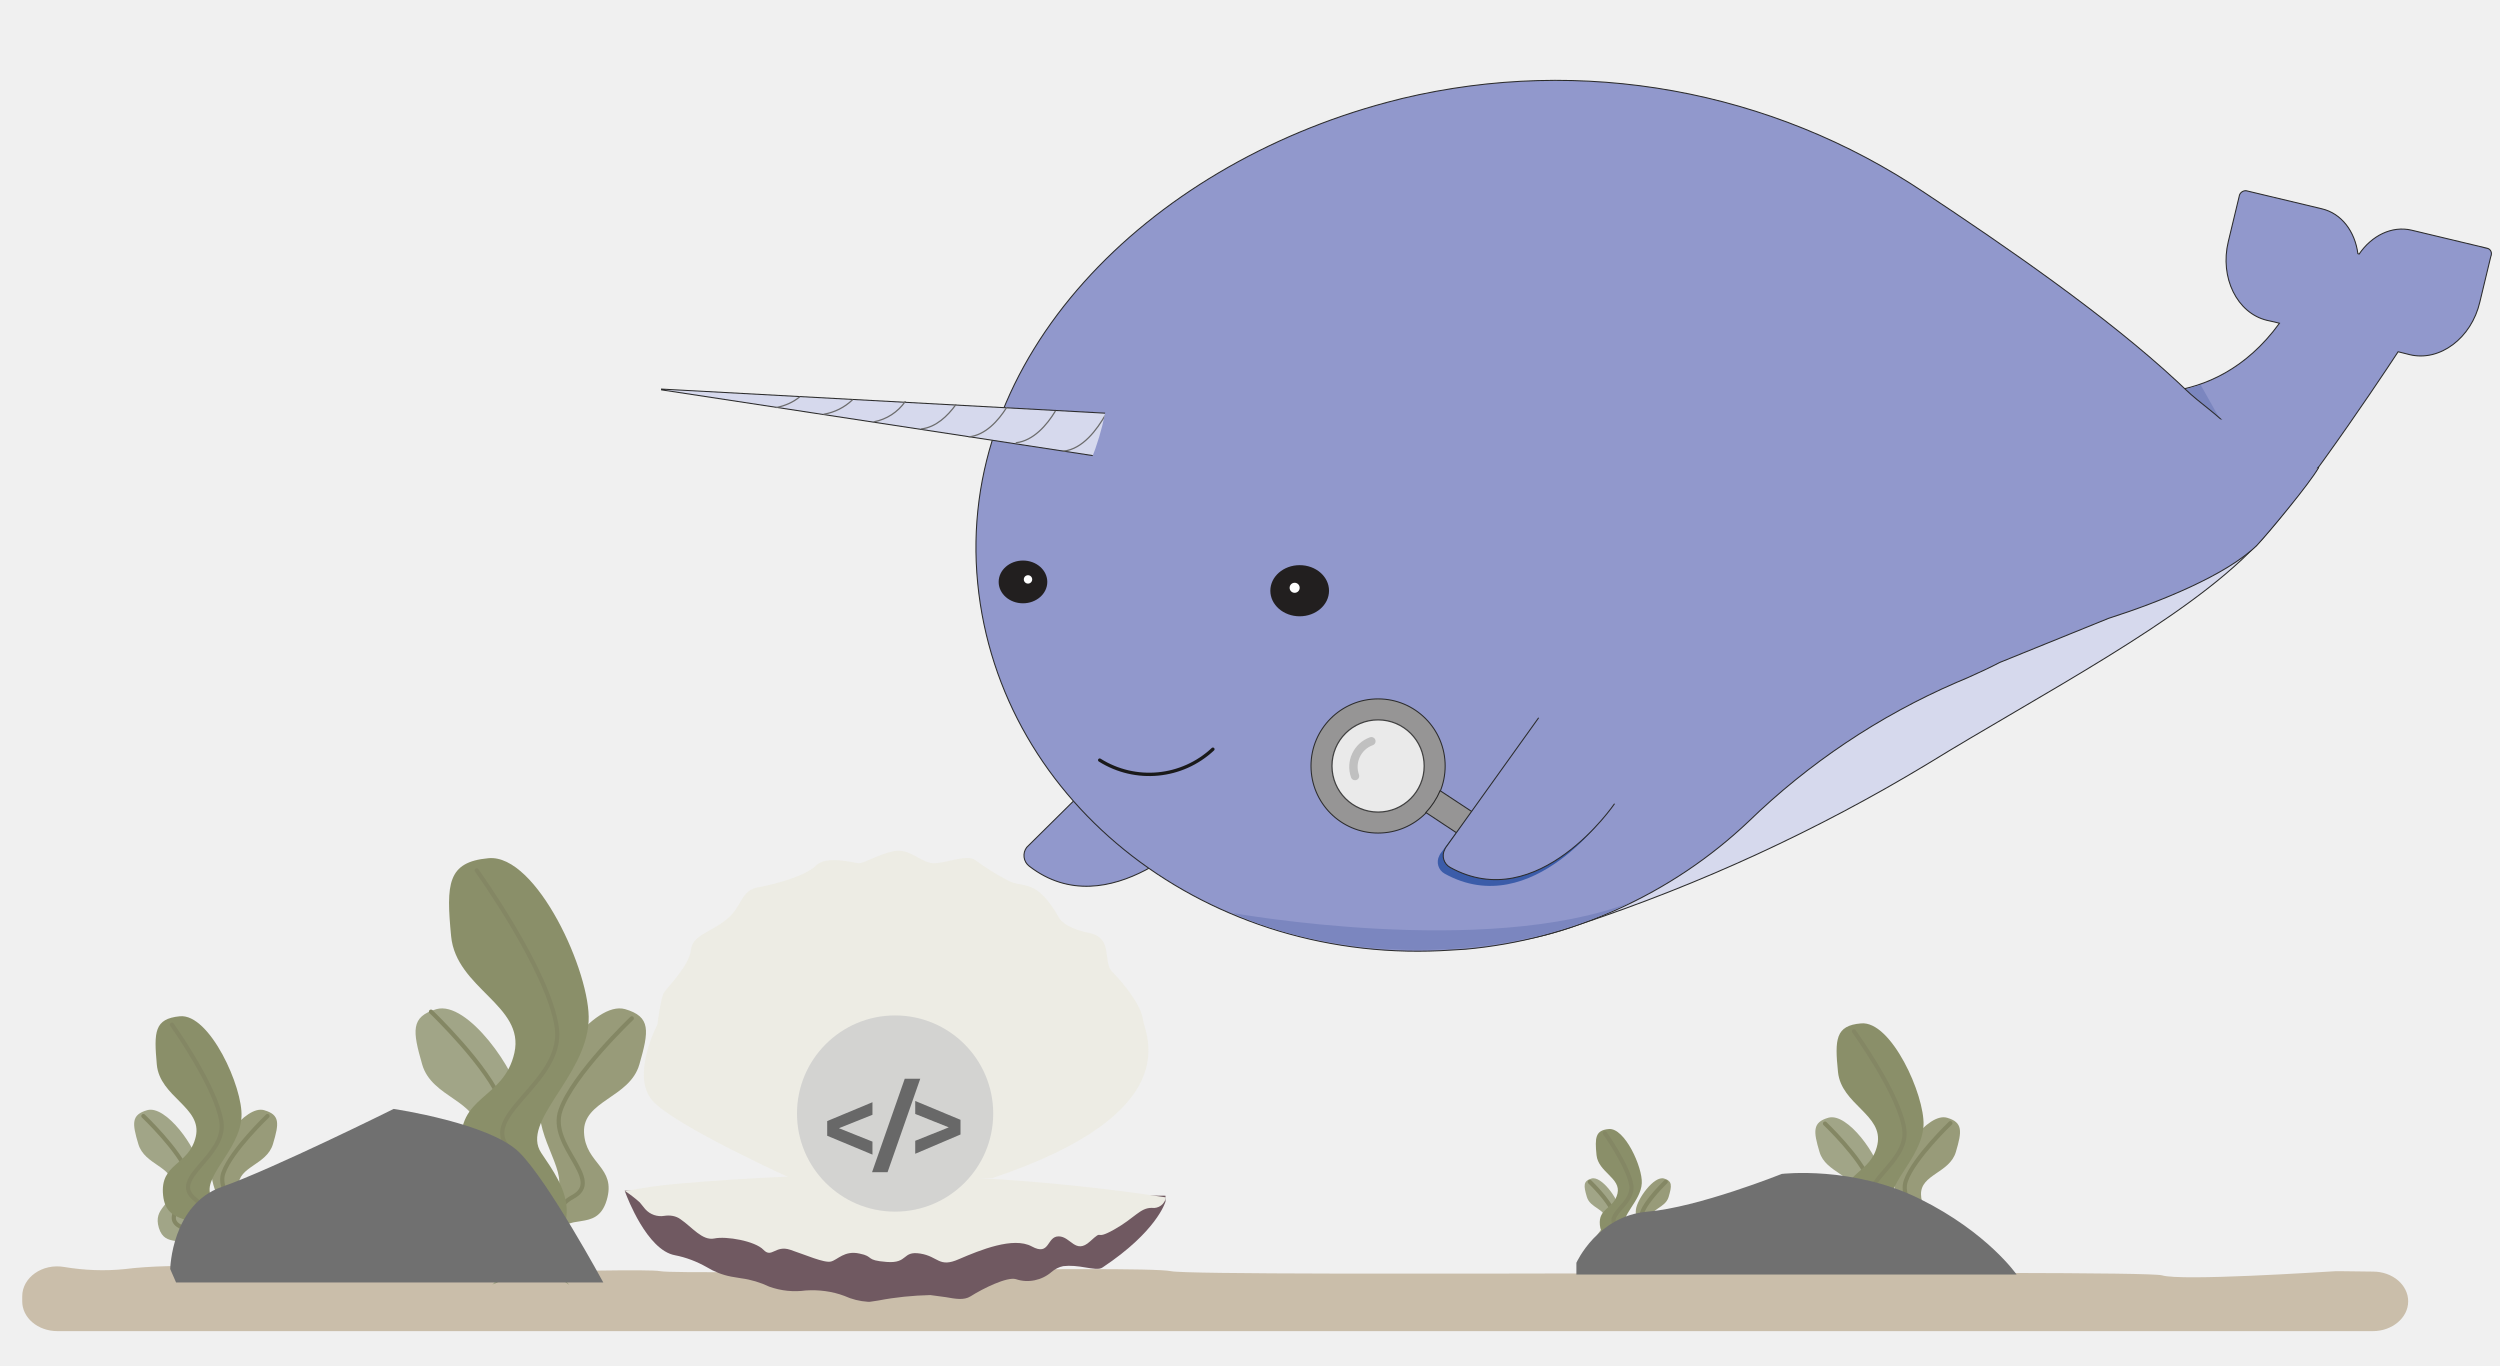
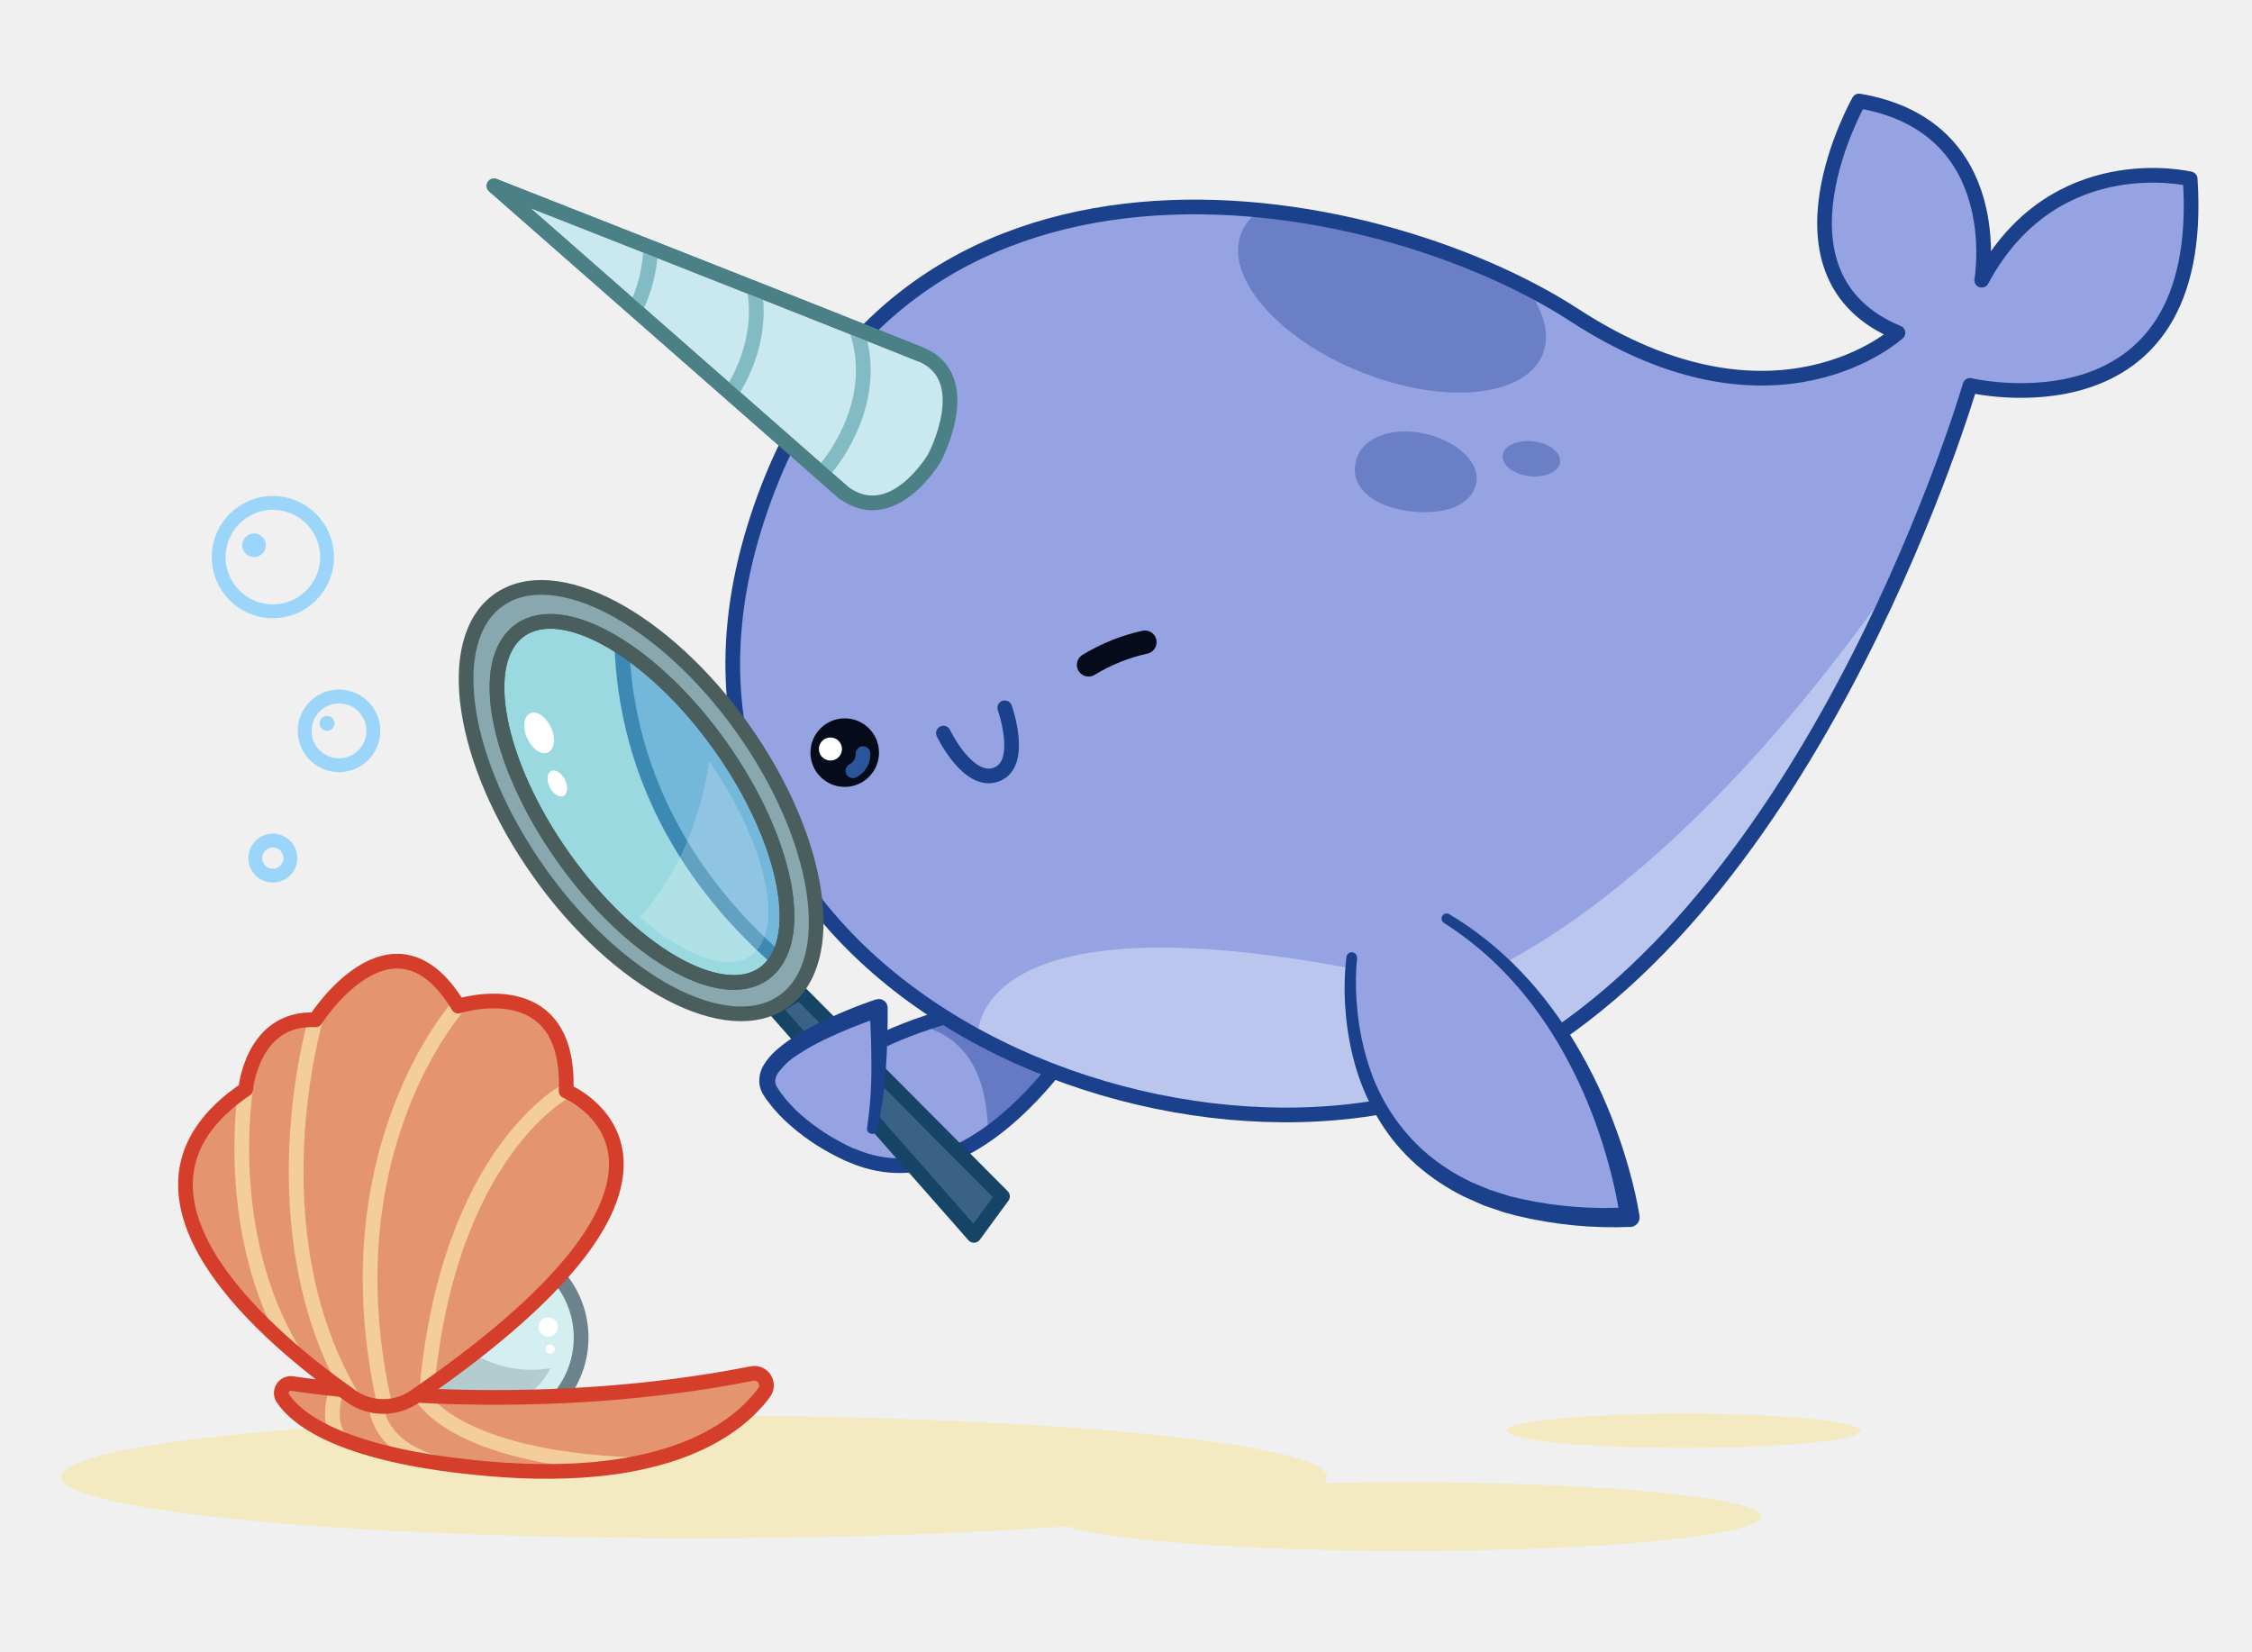
- <svg xmlns="http://www.w3.org/2000/svg" xmlns:xlink="http://www.w3.org/1999/xlink" viewBox="0 0 596.3 325.6">
-   <style>.c{fill:#a1a587}.d{fill:none;stroke:#848764;stroke-linecap:round;stroke-linejoin:round}.e{fill:#989b79}.f{fill:#8a8f69}.g,.h{fill:#9198cc;stroke:#2b2b2b;stroke-width:.25;stroke-miterlimit:10}.h{fill:#d6d9ed}.j{fill:#7b86bf}.k{fill:#221f1f}.l{fill:#fff}.m{fill:#969595;stroke:#2b2b2b;stroke-width:.25;stroke-miterlimit:10}.n{fill:#edece4}</style>
-   <path d="M444.5 307.6s3.1-3.2 1.8-7.2-5.9-.5-7.3-5.4 3.2-5.3 3.3-10.1-6.8-5.1-8.3-10.1-1.7-7.1 2.1-8.2c4.6-1.3 12 9.2 12.6 13.9.7 5.4-4.8 10.9-2.2 13.5s7.8 7-2 13.6z" class="c" />
-   <path d="M446.9 305.2s1.9-8.2-2.9-10.7 3.7-7.5 1.8-12.9-10.5-13.6-10.5-13.6" class="d" />
-   <path d="M456 307.6s-3.1-3.2-1.8-7.2 5.9-.5 7.3-5.4-3.2-5.3-3.3-10.1 6.8-5.1 8.3-10.1 1.7-7.1-2.1-8.2c-4.6-1.3-12 9.2-12.6 13.9-.7 5.4 4.8 10.9 2.2 13.5s-7.8 7 2 13.6z" class="e" />
-   <path d="M453.6 305.2s-1.9-8.2 2.8-10.7-3.7-7.5-1.8-12.9 10.6-13.7 10.6-13.7" class="d" />
-   <path d="M444.7 307.5s5.5-3.9 4.7-10.2-8.6-2.4-9.4-10.2 6.3-7 7.8-14.1-8.6-9.5-9.4-17.3-.6-11.1 5.5-11.6c7.2-.7 15.2 17.1 14.9 24.3-.4 8.3-10.2 14.9-7 19.6s9.4 12.4-7.1 19.5z" class="f" />
-   <path d="M449 304.7s5.1-11.7-1.2-16.8 7.6-10.2 6.4-18.6-12-23.3-12-23.3" class="d" />
-   <path d="M286.6 197.5s-22.1 23.8-41.1 9.1a3.2 3.2 0 0 1-.6-4.5l.3-.3 27.3-27" class="g" />
-   <path d="M465.2 106.6c34.6 1.1 97.3-23.8 97.4-23.8-2.4 3.8-4.9 7.7-7.7 11.7-9.3 13.3-7.2 25.8-16.8 35.6-16.7 17.7-51.7 35.7-78.5 52.2a411.9 411.9 0 0 1-82.9 38.2 81 81 0 0 1-19.8 4.6c-1.7.2-2.7-1.5-4.3-1.3l-1.3.1-2.9.2c-29 1.9-55.5-5.5-73.3-22.4-.6-2.1 190.1-95.1 190.1-95.1z" class="h" />
-   <path d="M593.2 59.2l-18-4.3c-4.7-1.1-9.5 1.3-12.5 5.7l-.3-.1c-.7-5.3-3.9-9.6-8.6-10.7l-18-4.3c-.8-.1-1.6.5-1.7 1.3l-2.6 10.8c-2.1 8.6 2.1 17.1 9.2 18.8l1.8.4 1.2.3c-16.2 22.3-39.4 15.7-39.4 15.7s22.4 44.6 30.8 39.8c7.3-4.3 32-41.2 36.9-48.7l2.8.7c7.1 1.7 14.7-3.9 16.7-12.6l2.6-10.8c.4-.9 0-1.8-.9-2 .1 0 .1 0 0 0z" class="g" />
-   <path d="M529.7 100.2l-8.5-7.3 3.7-1.1 3.6 6.4 1.2 2z" class="j" />
-   <path d="M553 111.6c.8-1.4-8.8 5.9-11.5 4.4-1.6-.9-4.5-1.4-5.1-2.2-2.6-3.2-1.3-7.9-4.5-11.6-2.6-3.1-7.3-6.1-10.6-9.3l-1.9-1.8c-17-15.8-41-32.3-60.3-45.1a157.7 157.7 0 0 0-124.7-22.5l-3.5.9c-57.3 15.3-103 60.8-97.7 114.7 5.2 53 55.5 91.5 113.1 87.5l3.3-.2c25.2-2.3 49-13 67.4-30.4a166 166 0 0 1 49.6-33.2l2.6-1.1c2.7-1.2 5.3-2.4 7.8-3.7l25.9-10.5c12.2-3.9 28.1-10.3 35.4-17.4 2.9-3.1 12.6-14.8 14.7-18.5z" class="g" />
-   <ellipse cx="244" cy="138.8" class="k" rx="5.8" ry="5.1" />
-   <circle cx="245.2" cy="138.2" r="1" class="l" />
-   <ellipse cx="310" cy="140.9" class="k" rx="7" ry="6.1" />
-   <circle cx="308.8" cy="140.2" r="1.2" class="l" />
+ <svg xmlns="http://www.w3.org/2000/svg" viewBox="0 0 578 424">
  <defs>
-     <ellipse id="a" cx="211.2" cy="89" rx="57.2" ry="53.2" transform="rotate(-73.3 211.2 89)" />
+     <style>.cls-1,.cls-17,.cls-19,.cls-21,.cls-22,.cls-26,.cls-27,.cls-28,.cls-5{fill:none;}.cls-2{fill:#f4eac1;}.cls-14,.cls-3{fill:#96a3e2;}.cls-4{fill:#6579c4;}.cls-14,.cls-5{stroke:#1c418c;}.cls-13,.cls-14,.cls-16,.cls-17,.cls-19,.cls-20,.cls-21,.cls-22,.cls-27,.cls-28,.cls-5{stroke-linecap:round;stroke-linejoin:round;}.cls-13,.cls-14,.cls-16,.cls-17,.cls-20,.cls-21,.cls-22,.cls-27,.cls-5{stroke-width:3.77px;}.cls-6{clip-path:url(#clip-path);}.cls-7{fill:#6b7fc6;}.cls-8{fill:#bbc6ef;}.cls-9{fill:#1c418c;}.cls-10{fill:#060b1c;}.cls-11,.cls-18{fill:#fff;}.cls-12{fill:#2b5599;}.cls-13{fill:#3a6287;stroke:#164466;}.cls-15{fill:#56c7d6;opacity:0.55;}.cls-16{fill:#89a7af;}.cls-16,.cls-17{stroke:#4b5e5e;}.cls-18{opacity:0.2;}.cls-19{stroke:#060b1c;stroke-width:6px;}.cls-20{fill:#cae8ef;}.cls-20,.cls-22{stroke:#4b8087;}.cls-21{stroke:#82bbc4;}.cls-23{fill:#d3efef;stroke:#6c828c;stroke-width:3.78px;}.cls-23,.cls-26{stroke-miterlimit:10;}.cls-24{fill:#6c828c;opacity:0.32;}.cls-25{fill:#e59470;}.cls-26{stroke:#f4cd9d;stroke-width:3.77px;}.cls-27{stroke:#d43e2b;}.cls-28{stroke:#9bd5f9;stroke-width:3.55px;}.cls-29{fill:#9bd5f9;}</style>
+     <clipPath id="clip-path">
+       <path class="cls-1" d="M485.38,85.42s-31.5,29-83-4.5-176-57.1-210.5,54.5c-36.67,118.63,117.17,180.07,195,137,79.26-43.86,117-173.5,117-173.5s61,14.5,56.5-53c0,0-35-8.5-53.5,26,0,0,7-39.5-31.5-46C475.38,25.92,449.93,70.73,485.38,85.42Z" />
+     </clipPath>
  </defs>
-   <clipPath id="b">
-     <use overflow="visible" xlink:href="#a" />
-   </clipPath>
-   <g clip-path="url(#b)">
-     <path d="M155.9 92.7l132.5 20.2 7.1 1.1c4.2-2.9 5.2-8.4 4.2-12.8l-.2-.7-143.6-7.8z" class="h" />
-     <path fill="none" stroke="#6b6b6b" stroke-linecap="round" stroke-linejoin="round" stroke-width=".3" d="M299.5 100.4s-4.5 11.6-11.8 12.4m-.2-12.4c-1.6 3.2-5.5 10.1-11.1 10.7m-.2-12c-1.7 3.4-5.5 9.6-10.8 10.2m-1.7-10.4c-2 3.5-5.4 8.2-10 8.7m-2-9.5c-2 3.3-5.2 7-9.3 7.5m-2.3-8.4c-2 3.2-5.1 6.6-9 7m-3.1-7.7c-2 2.8-4.8 5.4-8.2 5.8m-3.9-6.5a11.8 11.8 0 0 1-7.4 4.8m-5.2-5.2a13 13 0 0 1-6.8 3.4m-11.3-1.6c2-.4 3.9-1.2 5.5-2.5" />
+   <g id="nellie2">
+     <ellipse class="cls-2" cx="178.13" cy="379.07" rx="162.5" ry="15.74" />
+     <ellipse class="cls-2" cx="361.09" cy="389.27" rx="90.96" ry="8.81" />
+     <ellipse class="cls-2" cx="432.11" cy="367.24" rx="45.48" ry="4.41" />
+     <path class="cls-3" d="M226.76,266.9s33.62-16.48,52.37-4.48c0,0-32.57,56.77-68.75,29.25-17.75-13.5,16.38-24.77,16.38-24.77" />
+     <path class="cls-4" d="M236.27,263.2c9.74,2.59,17.11,10,17.33,27.84,0,0,21.53-19.12,25.53-28.62C279.13,262.42,270.23,251,236.27,263.2Z" />
+     <path class="cls-5" d="M226.76,266.9s33.62-16.48,52.37-4.48c0,0-32.57,56.77-68.75,29.25-17.75-13.5,16.38-24.77,16.38-24.77" />
+     <path class="cls-3" d="M485.38,85.42s-31.5,29-83-4.5-176-57.1-210.5,54.5c-36.67,118.63,117.17,180.07,195,137,79.26-43.86,117-173.5,117-173.5s61,14.5,56.5-53c0,0-35-8.5-53.5,26,0,0,7-39.5-31.5-46C475.38,25.92,449.93,70.73,485.38,85.42Z" />
+     <g class="cls-6">
+       <ellipse class="cls-7" cx="357.29" cy="75.35" rx="21.67" ry="41.69" transform="translate(153.99 378.67) rotate(-68.08)" />
+       <path class="cls-7" d="M378.9,124c-1.6,7.23-11.5,8.58-19.94,6.71s-13-7.17-10.59-13.49c1.86-4.92,8.9-7.78,17.33-5.9S380,118.91,378.9,124Z" />
+       <ellipse class="cls-7" cx="393.05" cy="117.75" rx="4.5" ry="7.42" transform="translate(230.11 494.32) rotate(-83.28)" />
+       <path class="cls-8" d="M250.89,267s-4.77-43.09,119.83-13.26c0,0,50.91-12.3,116.51-106.26,49-70.18,11.07,81.29,11.07,81.29L467,292.08l-133.66,37-56-8.33-28.43-4.91Z" />
+     </g>
+     <path class="cls-5" d="M487.13,85.42s-31.5,29-83-4.5-176-57.1-210.5,54.5c-36.67,118.63,117.17,180.07,195,137,79.26-43.86,117-173.5,117-173.5s61,14.5,56.5-53c0,0-35-8.5-53.5,26,0,0,7-39.5-31.5-46C477.13,25.92,451.68,70.73,487.13,85.42Z" />
+     <path class="cls-3" d="M347,245.75s-10,69.67,71.34,66.67c0,0-6.67-52-47-76.67" />
+     <path class="cls-9" d="M348.32,245.94a58.24,58.24,0,0,0-.3,6.9c0,2.32.17,4.64.42,7a67,67,0,0,0,2.85,13.56A49.58,49.58,0,0,0,366.12,296a52.28,52.28,0,0,0,11.46,7.38c1,.48,2.11.88,3.16,1.33l1.58.66,1.64.53,3.28,1.05,3.35.81a100.9,100.9,0,0,0,27.62,2.11l-2.41,2.84h0a102.42,102.42,0,0,0-2.17-11c-.92-3.68-2-7.33-3.22-10.92a123.45,123.45,0,0,0-9.23-20.8,100.35,100.35,0,0,0-6.09-9.61,87.88,87.88,0,0,0-7.13-8.85,84.76,84.76,0,0,0-17.35-14.64h0a1.31,1.31,0,0,1,1.39-2.23,87.66,87.66,0,0,1,18.34,14.67,93.16,93.16,0,0,1,7.62,9,103.51,103.51,0,0,1,6.55,9.78,127.63,127.63,0,0,1,10.09,21.22q2.06,5.52,3.62,11.21.8,2.83,1.45,5.72c.43,1.94.82,3.82,1.14,5.88h0v0a2.49,2.49,0,0,1-2.16,2.78l-.25,0a106.06,106.06,0,0,1-28.85-2.81l-3.53-.93c-1.16-.38-2.31-.8-3.47-1.19l-1.73-.6-1.69-.74c-1.12-.5-2.26-1-3.35-1.5A56.44,56.44,0,0,1,363.56,299a49.75,49.75,0,0,1-9.45-11.26,57.57,57.57,0,0,1-6-13.34,70.34,70.34,0,0,1-2.71-14.27c-.21-2.41-.32-4.82-.29-7.24a62,62,0,0,1,.47-7.28,1.37,1.37,0,0,1,1.54-1.18,1.36,1.36,0,0,1,1.17,1.51Z" />
+     <circle class="cls-10" cx="216.81" cy="193.18" r="8.8" />
+     <circle class="cls-11" cx="213.14" cy="192.25" r="2.96" />
+     <path class="cls-12" d="M221.43,191.53a1.88,1.88,0,0,0-1.81,1.95,3,3,0,0,1-1.65,2.73,1.89,1.89,0,0,0,1.65,3.39,7,7,0,0,0,.84-.48,6.65,6.65,0,0,0,2.93-5.77A1.89,1.89,0,0,0,221.43,191.53Z" />
+     <polygon class="cls-13" points="205.26 254.75 257.3 307.08 249.97 317.08 198.63 258.75 205.26 254.75" />
+     <path class="cls-3" d="M217.76,296.17s-13.34-5.67-20-16,27.7-21.42,27.7-21.42.92,18.44-1.6,30.94" />
+     <path class="cls-9" d="M217,297.91a58.73,58.73,0,0,1-7.36-3.94A55.31,55.31,0,0,1,203,289a38.49,38.49,0,0,1-5.8-6.15c-.44-.58-.82-1.12-1.25-1.8a7.16,7.16,0,0,1-1-2.6,7.81,7.81,0,0,1,1.15-5.24,16.27,16.27,0,0,1,3-3.53,31.26,31.26,0,0,1,3.39-2.67,61.38,61.38,0,0,1,7.19-4.19,120.77,120.77,0,0,1,15.14-6.3h0l.13,0a2.25,2.25,0,0,1,2.79,1.52,2.15,2.15,0,0,1,.09.61c0,2.66,0,5.25-.08,7.87s-.21,5.22-.39,7.83A105.25,105.25,0,0,1,225.17,290a1.34,1.34,0,0,1-2.63-.51v0a101.62,101.62,0,0,0,1.11-15.23q0-3.85-.09-7.69c-.09-2.55-.21-5.14-.4-7.65l3,2.09h0a116.86,116.86,0,0,0-14.59,5.85,57.25,57.25,0,0,0-6.73,3.8,18,18,0,0,0-5.19,4.8,3.69,3.69,0,0,0-.66,2.42,3.23,3.23,0,0,0,.43,1.13c.28.45.66,1,1,1.51a35.53,35.53,0,0,0,5.13,5.58,51.42,51.42,0,0,0,6.17,4.66,56.69,56.69,0,0,0,6.74,3.74l.07,0a1.88,1.88,0,0,1-1.54,3.44Z" />
+     <path class="cls-14" d="M202.23,248.45c-25.75-21.5-42.95-51.21-42.7-87.53,0,0,18.77,10.16,30.36,28.61,4.45,7.07,11.55,22.37,13.91,30.39C208.8,236.92,202.23,248.45,202.23,248.45Z" />
+     <ellipse class="cls-15" cx="164.77" cy="205.81" rx="24.69" ry="54.05" transform="translate(-88.73 133.41) rotate(-35.38)" />
+     <path class="cls-16" d="M190.65,187c-20.2-28.45-48.26-43.21-62.67-33s-9.72,41.59,10.48,70,48.26,43.21,62.67,33S210.85,215.41,190.65,187Zm5.42,62.91c-11.12,7.9-34.14-5.43-51.43-29.77s-22.28-50.48-11.16-58.37,34.14,5.43,51.43,29.77S207.19,242,196.07,249.88Z" />
+     <ellipse class="cls-17" cx="164.77" cy="205.81" rx="24.69" ry="54.05" transform="translate(-88.73 133.41) rotate(-35.38)" />
+     <ellipse class="cls-11" cx="138.37" cy="188.1" rx="3.35" ry="5.51" transform="translate(-65.15 73.62) rotate(-24.3)" />
+     <ellipse class="cls-11" cx="143.05" cy="201.07" rx="2.17" ry="3.56" transform="translate(-75.26 86.03) rotate(-26.78)" />
+     <path class="cls-18" d="M164.22,235.35c11.32,10,22.41,14.26,28.54,9.91,8.9-6.32,4.06-28.47-10.75-49.88C178.77,216.84,169.79,229.41,164.22,235.35Z" />
+     <path class="cls-19" d="M279.39,170.65a47.35,47.35,0,0,1,14.46-5.82" />
+     <path class="cls-5" d="M242.13,188.17s6.38,13.37,13.63,10.62,2.12-17.12,2.12-17.12" />
+     <path class="cls-20" d="M216.5,126.44c-25.91-22.72-89.72-78.74-89.72-78.74S206.12,78.86,236,90.86c15,5.77,3.85,26.64,3.85,26.64S229.25,135.73,216.5,126.44Z" />
+     <path class="cls-21" d="M211.23,121.09c2.82-3,14.53-18.28,8.77-36" />
+     <path class="cls-21" d="M187.55,101.05c3.69-5.8,8.08-15.62,6.06-26.8" />
+     <path class="cls-21" d="M163,79.5A38.25,38.25,0,0,0,167,63.71" />
+     <path class="cls-22" d="M216.5,126.44c-25.91-22.72-89.72-78.74-89.72-78.74S206.12,78.86,236,90.86" />
+     <circle class="cls-23" cx="125.15" cy="343.32" r="24" />
+     <circle class="cls-11" cx="140.7" cy="340.6" r="2.48" />
+     <circle class="cls-11" cx="141.19" cy="346.27" r="1.2" />
+     <path class="cls-24" d="M121.3,347.32a29.58,29.58,0,0,1-11.8-12.77,17.94,17.94,0,1,0,31.78,16.63A29,29,0,0,1,121.3,347.32Z" />
+     <path class="cls-25" d="M75,355.12c14.47,2.13,64.49,8,118-2.57a3.1,3.1,0,0,1,3.14,4.85c-6.5,8.86-24.43,23.6-70.72,19.6-37.11-3.22-49-12.46-52.8-18.06A2.46,2.46,0,0,1,75,355.12Z" />
+     <path class="cls-26" d="M108.16,358.23s7.76,15.68,53.41,17.68" />
+     <path class="cls-26" d="M96.43,358.89s-1.24,11.59,14.92,16.44" />
+     <path class="cls-26" d="M86.32,356.75s-2.84,8.25,1,12.45" />
+     <path class="cls-27" d="M75,355.12c14.47,2.13,64.49,8,118-2.57a3.1,3.1,0,0,1,3.14,4.85c-6.5,8.86-24.43,23.6-70.72,19.6-37.11-3.22-49-12.46-52.8-18.06A2.46,2.46,0,0,1,75,355.12Z" />
+     <path class="cls-25" d="M90.26,358.47c-20-14-66.87-52.05-27.2-78.88,0,0,1.6-18.6,17.91-17.83,0,0,19.84-31.39,36.66-3.52,0,0,28.87-9.33,27.67,21.79,0,0,47.14,19.4-38.88,78.47A14.21,14.21,0,0,1,90.26,358.47Z" />
+     <path class="cls-26" d="M145.3,280s-30,15.42-35.73,76.28" />
+     <path class="cls-26" d="M117.63,258.24S83.81,295.61,98.84,361.07" />
+     <path class="cls-26" d="M81,261.76s-16,53.58,9.29,96.71" />
+     <path class="cls-26" d="M63.06,279.59s-6.19,37,12.16,67.27" />
+     <path class="cls-27" d="M90.26,358.47c-20-14-66.87-52.05-27.2-78.88,0,0,1.6-18.6,17.91-17.83,0,0,19.84-31.39,36.66-3.52,0,0,28.87-9.33,27.67,21.79,0,0,47.14,19.4-38.88,78.47A14.21,14.21,0,0,1,90.26,358.47Z" />
+     <circle class="cls-28" cx="70.03" cy="142.99" r="13.91" />
+     <circle class="cls-29" cx="65.2" cy="139.95" r="3.03" />
+     <circle class="cls-28" cx="87.01" cy="187.59" r="8.82" />
+     <circle class="cls-29" cx="83.94" cy="185.67" r="1.92" />
+     <circle class="cls-28" cx="70.03" cy="220.25" r="4.5" />
  </g>
-   <path fill="none" stroke="#1a1a1a" stroke-linecap="round" stroke-linejoin="round" stroke-width=".8" d="M262.3 181.3a22.2 22.2 0 0 0 27-2.6" />
-   <circle cx="328.7" cy="182.7" r="16" class="m" />
-   <circle cx="328.7" cy="182.7" r="11" fill="#fff" stroke="#2b2b2b" stroke-miterlimit="10" stroke-width=".3" opacity=".8" />
-   <path d="M343.5 188.6a18 18 0 0 1-3.4 5.2l7.4 4.9 4.2-4.7-8.2-5.4z" class="m" />
-   <path fill="none" stroke="#969595" stroke-linecap="round" stroke-linejoin="round" stroke-width="2" d="M323.2 185.1a6.5 6.5 0 0 1 3.9-8.3" opacity=".5" />
-   <path fill="#3b5ca9" d="M383.8 193.2s-18.2 26.8-39.2 15.2a3.2 3.2 0 0 1-1.3-4.3l.2-.4 21.6-29.1" />
-   <path d="M385.1 191.7s-18.2 26.8-39.2 15.2a3.2 3.2 0 0 1-1.3-4.3l.2-.4 22.2-31" class="g" />
-   <path d="M294.2 217.8s60.1 10.8 94.8-2.6a110.7 110.7 0 0 1-38.6 10.8c-34.5 3.3-56.9-8.5-56.2-8.2z" class="j" />
-   <path fill="#cabeaa" d="M557.9 303.2h-.7c-3.7.2-36.9 2.4-41.5 1-4.8-1.5-229.2.5-236.4-1-7.2-1.5-116.4 1-121.8 0-5.4-1-81.8 2-89.5.5s-26.3-2.5-38.2-1c-4.8.5-9.7.3-14.5-.5-5.2-.9-10 2.5-10 7v1.2c0 3.9 3.7 7.1 8.4 7.1H566c4.6 0 8.4-3.2 8.4-7.1s-3.7-7.1-8.4-7.1l-8.1-.1z" />
-   <path fill="#9198cc" d="M517.1 100.6l18.8-.8s-4.4 6.3 2.8 13.3c2.8 2.7 3.7 2 4.9 1.4 2.9-1.3 8.3-5.3 8.7-5.6 5.6-3.4-4.6 10.1-6.4 11.6-.9.7-7-1.2-11.3-2.2a5 5 0 0 1-3.4-2.8l-14.1-14.9z" />
-   <path d="M117.4 306.5s4.9-5.1 2.9-11.5-9.4-.7-11.8-8.7 5.1-8.6 5.4-16.2-10.9-8.2-13.2-16.2-2.8-11.4 3.4-13.2c7.4-2.1 19.2 14.8 20.3 22.3 1.2 8.7-7.6 17.5-3.5 21.8s12.2 11.1-3.5 21.7z" class="c" />
-   <path d="M121.3 301.1s3.1-13.1-4.5-17.2 5.9-12.1 2.9-20.7-16.9-21.9-16.9-21.9" class="d" />
-   <path d="M135.8 306.5s-4.9-5.1-2.9-11.5 9.4-.7 11.8-8.7-5.1-8.6-5.4-16.2 10.9-8.2 13.2-16.2 2.8-11.4-3.4-13.2c-7.4-2.1-19.2 14.8-20.3 22.3-1.2 8.7 7.6 17.5 3.5 21.8s-12.2 11.1 3.5 21.7z" class="e" />
-   <path d="M132 302.7s-3.1-13.1 4.6-17.2-5.9-12.1-2.9-20.7 17-21.9 17-21.9" class="d" />
-   <path d="M117.7 306.3s8.8-6.3 7.5-16.3-13.8-3.8-15.1-16.3 10.1-11.3 12.6-22.6-13.9-15.3-15.1-27.8-.9-17.7 8.9-18.6c11.5-1.1 24.5 27.5 23.9 38.9-.7 13.3-16.3 23.9-11.3 31.4s15 20-11.4 31.3z" class="f" />
-   <path d="M124.5 301.8s8.3-18.7-2-26.9 12.3-16.3 10.3-29.9-19.1-37.4-19.1-37.4" class="d" />
-   <path d="M43.4 305.4s3-3.2 1.8-7.1-5.8-.5-7.3-5.4 3.2-5.3 3.3-10-6.7-5-8.2-10-1.7-7 2.1-8.1c4.5-1.3 11.9 9.1 12.5 13.8.7 5.4-4.8 10.8-2.2 13.4s7.6 6.9-2 13.4z" class="c" />
-   <path d="M45.7 303.1s1.9-8.1-2.8-10.6 3.7-7.5 1.8-12.8-10.5-13.5-10.5-13.5" class="d" />
-   <path d="M54.7 305.4s-3-3.2-1.8-7.1 5.8-.5 7.3-5.4-3.2-5.3-3.3-10 6.7-5 8.2-10 1.7-7-2.1-8.1c-4.5-1.3-11.9 9.2-12.5 13.8-.7 5.4 4.7 10.8 2.1 13.4s-7.6 6.9 2.1 13.4z" class="e" />
-   <path d="M52.3 303.1s-1.9-8.1 2.8-10.6-3.7-7.5-1.8-12.8 10.5-13.5 10.5-13.5" class="d" />
-   <path d="M43.5 305.3s5.4-3.9 4.7-10.1-8.5-2.3-9.3-10.1 6.2-7 7.8-14-8.6-9.4-9.3-17.2-.6-10.9 5.5-11.5c7.1-.7 15.1 17 14.7 24-.4 8.2-10.1 14.7-7 19.4s9.2 12.6-7.1 19.5z" class="f" />
-   <path d="M47.7 302.5s5.1-11.5-1.2-16.5 7.6-10.1 6.3-18.5S41 244.4 41 244.4" class="d" />
-   <path d="M384 303c.9-1 1.3-2.5 1-3.8-.7-2.1-3.1-.3-3.9-2.9s1.7-2.8 1.8-5.4-3.6-2.7-4.4-5.4-.9-3.8 1.1-4.4c2.4-.7 6.4 4.9 6.7 7.4.4 2.9-2.5 5.8-1.1 7.2s4 3.8-1.2 7.3z" class="c" />
-   <path d="M385.3 301.8s1-4.4-1.5-5.7 2-4 1-6.9-5.6-7.3-5.6-7.3" class="d" />
-   <path d="M392.5 303c-.9-1-1.3-2.5-1-3.8.7-2.1 3.1-.3 3.9-2.9s-1.7-2.8-1.8-5.4 3.6-2.7 4.4-5.4.9-3.8-1.1-4.4c-2.4-.7-6.4 4.9-6.7 7.4-.4 2.9 2.5 5.8 1.1 7.2s-4.1 3.8 1.2 7.3z" class="e" />
-   <path d="M391.2 301.8s-1-4.4 1.5-5.7-2-4-1-6.9 5.6-7.3 5.6-7.3" class="d" />
-   <path d="M384.1 303s2.9-2.1 2.5-5.4-4.6-1.3-5-5.4 3.3-3.8 4.2-7.5-4.6-5.1-5-9.2-.3-5.9 2.9-6.2c3.8-.4 8.1 9.1 7.9 12.9-.2 4.4-5.4 7.9-3.8 10.4s5 6.7-3.7 10.4z" class="f" />
-   <path d="M386.3 301.5s2.7-6.2-.6-8.9 4.1-5.4 3.4-9.9-6.3-12.4-6.3-12.4" class="d" />
-   <path fill="#707070" d="M376 301.2s5-11.2 17-12.2 32-9 32-9 16.9-2 33 6 23 18 23 18H376v-2.8zm-335.4 1.5s.3-15.4 12.3-19.6 41-18.6 41-18.6 23 3.4 30 10.4 20 31 20 31H42l-1.4-3.2z" />
-   <path fill="#705961" d="M149 284l.3.8c.2.5 5 13.4 11.7 14.6 2.6.5 5.2 1.5 7.5 2.8 1.8 1.1 3.8 1.9 5.9 2.3l2.4.4c2.3.3 4.6 1 6.7 2 2.8 1 5.8 1.3 8.7.9 3.1-.2 6.3.2 9.2 1.3a16 16 0 0 0 5.6 1.4h.5l2-.3c4.1-.8 8.3-1.2 12.4-1.3l3.7.5c2.3.4 4.3.8 5.9-.2 3-1.9 8.7-4.7 10.8-4.1 2.9 1 6.2.3 8.5-1.7.8-.7 1.8-1.2 2.8-1.4 1.7-.2 3.5 0 5.2.3 1.9.3 3.4.6 4.2 0 12.8-8.5 14.9-15.4 15-15.7v-1.4L149 284z" />
-   <path d="M189.4 281.4s-28.6-12.9-33.8-18.9 1.2-18.1 1.2-18.1.8-6.5 1.6-7.7c.8-1.2 6-6.4 6.4-10.1.4-3.6 4.4-4 8.5-7.3 4-3.3 3.2-6.9 7.7-7.7s11.3-2.8 13.7-5.2c2.4-2.4 8.9-.6 10.1-.5s4.8-2.2 8.5-2.9 6.4 2.8 9.3 2.9 8.1-2.3 10.1-.7c2.4 1.8 5 3.4 7.7 4.8 3.6 2 6.7-.8 12.2 8.9 0 0 1.1 2.4 7.1 3.6s3.2 6.9 5.6 9.3c2.4 2.4 6.8 7.7 7.3 11.3s10.9 22.2-35.9 37.9l-47.3.4z" class="n" />
-   <path d="M188.9 280.6s-26.2 1.1-35.7 2.8l-4.1.7c1.2.8 2.4 1.7 3.5 2.7l1.3 1.6a5 5 0 0 0 4.6 1.6c1.3-.2 2.7 0 3.8.8 2.8 1.9 5.2 5.2 8.1 4.6 2.8-.6 9.7.6 11.7 2.7s2.8-1.2 6.4 0c3.6 1.2 8.1 3.2 9.7 2.8s3.2-2.7 6.8-1.9c3.6.7 1.2 1.6 6.5 2 5.2.4 3.6-2.7 8-2 4.4.7 4.4 3.5 9.3 1.3 4.9-2.1 12.9-5.4 17.3-3 4.4 2.4 3.5-2.4 6.4-2.4s4 4.4 7.5 1.2.7 0 5.7-2.8 6.2-5.2 9-5.2a3 3 0 0 0 3.4-2.5 475.5 475.5 0 0 0-89.2-5z" class="n" />
-   <circle cx="213.5" cy="265.6" r="23.4" fill="#d3d3d1" />
-   <path fill="#686868" d="M208.1 265.9l-8 3.2 8 3.2v3.1l-10.8-4.5v-3.5l10.8-4.5v3zm11.4-8.6l-7.8 22.3H208l7.8-22.3h3.7zm-1.2 14.8l8-3.2-8-3.2v-3.1l10.8 4.5v3.5l-10.8 4.6v-3.1z" />
</svg>
